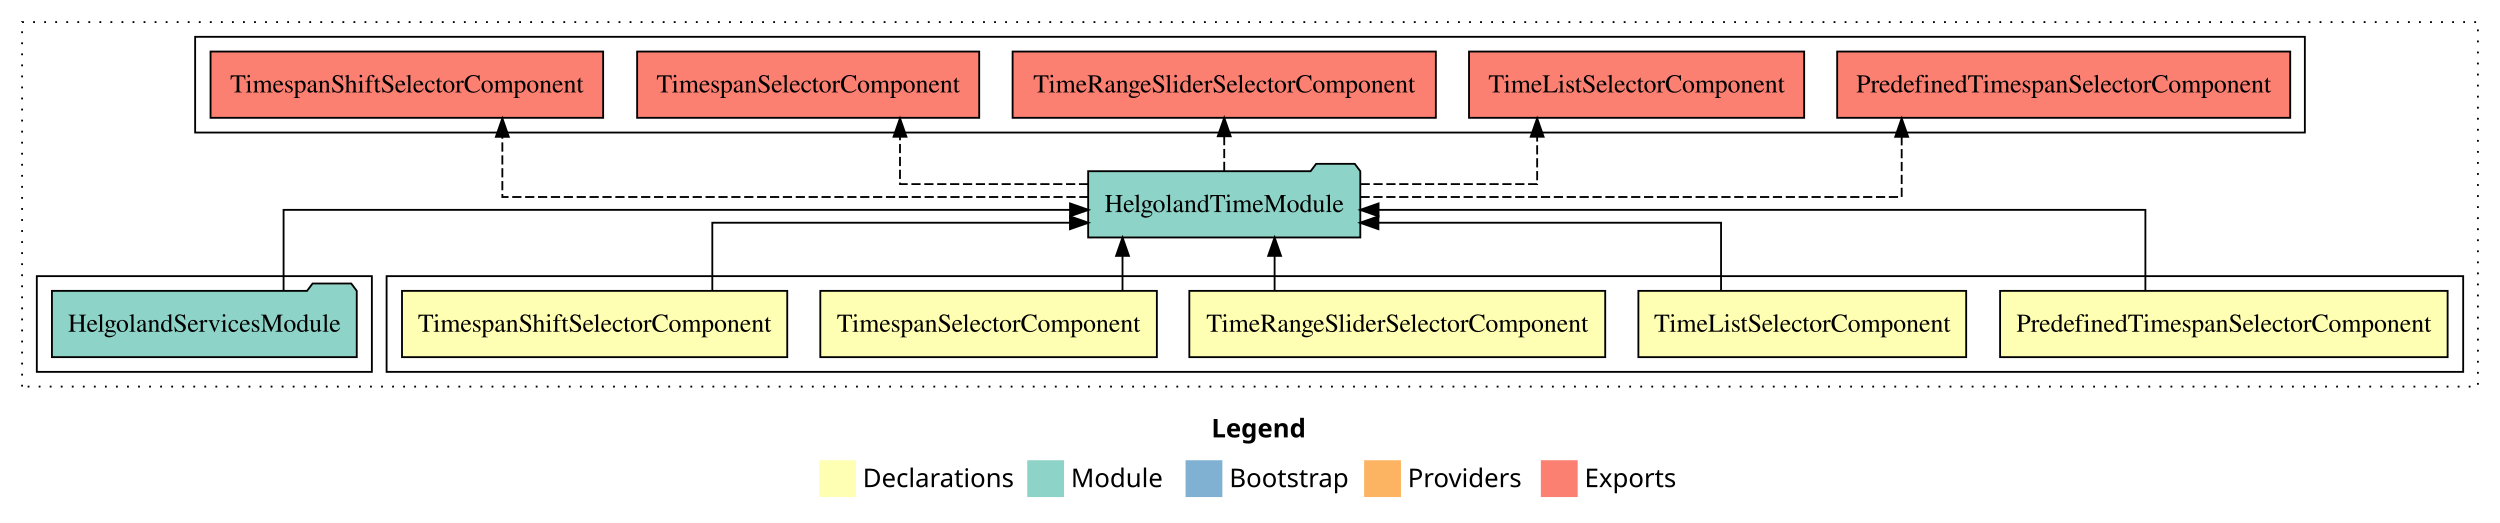
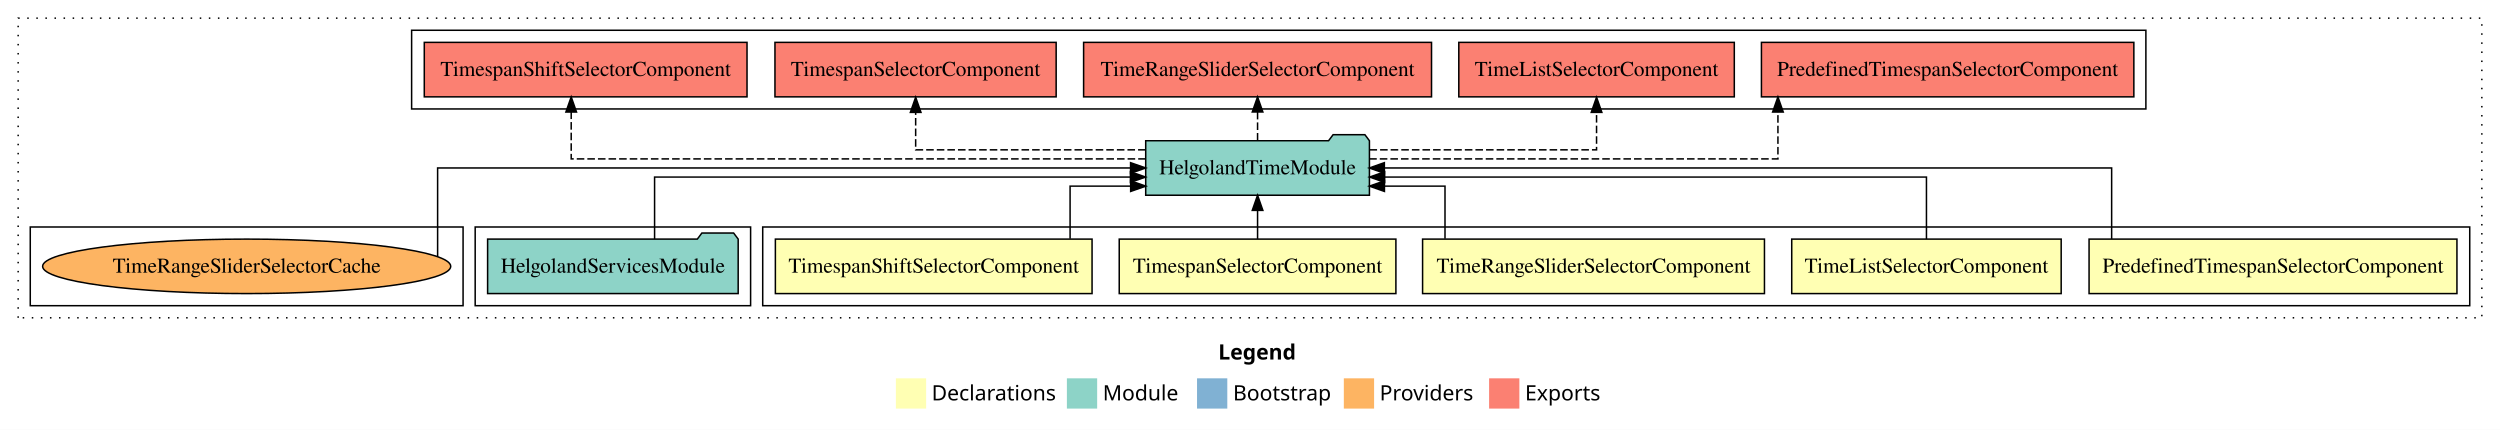
- <svg xmlns="http://www.w3.org/2000/svg" width="1358pt" height="284pt" viewBox="0.00 0.00 1358.00 284.00">
+ <svg xmlns="http://www.w3.org/2000/svg" width="1652pt" height="284pt" viewBox="0.00 0.00 1652.00 284.00">
  <g id="graph0" class="graph" transform="scale(1 1) rotate(0) translate(4 280)">
-     <polygon fill="#ffffff" stroke="transparent" points="-4,4 -4,-280 1354,-280 1354,4 -4,4" />
-     <text text-anchor="start" x="654.009" y="-42.4" font-family="sans-serif" font-weight="bold" font-size="14.00" fill="#000000">Legend</text>
-     <polygon fill="#ffffb3" stroke="transparent" points="441,-10 441,-30 461,-30 461,-10 441,-10" />
-     <text text-anchor="start" x="464.629" y="-15.4" font-family="sans-serif" font-size="14.00" fill="#000000">  Declarations</text>
-     <polygon fill="#8dd3c7" stroke="transparent" points="554,-10 554,-30 574,-30 574,-10 554,-10" />
-     <text text-anchor="start" x="577.725" y="-15.4" font-family="sans-serif" font-size="14.00" fill="#000000">  Module</text>
-     <polygon fill="#80b1d3" stroke="transparent" points="640,-10 640,-30 660,-30 660,-10 640,-10" />
-     <text text-anchor="start" x="663.781" y="-15.4" font-family="sans-serif" font-size="14.00" fill="#000000">  Bootstrap</text>
-     <polygon fill="#fdb462" stroke="transparent" points="737,-10 737,-30 757,-30 757,-10 737,-10" />
-     <text text-anchor="start" x="760.673" y="-15.4" font-family="sans-serif" font-size="14.00" fill="#000000">  Providers</text>
-     <polygon fill="#fb8072" stroke="transparent" points="833,-10 833,-30 853,-30 853,-10 833,-10" />
-     <text text-anchor="start" x="856.726" y="-15.4" font-family="sans-serif" font-size="14.00" fill="#000000">  Exports</text>
+     <polygon fill="#ffffff" stroke="transparent" points="-4,4 -4,-280 1648,-280 1648,4 -4,4" />
+     <text text-anchor="start" x="801.009" y="-42.4" font-family="sans-serif" font-weight="bold" font-size="14.00" fill="#000000">Legend</text>
+     <polygon fill="#ffffb3" stroke="transparent" points="588,-10 588,-30 608,-30 608,-10 588,-10" />
+     <text text-anchor="start" x="611.629" y="-15.4" font-family="sans-serif" font-size="14.00" fill="#000000">  Declarations</text>
+     <polygon fill="#8dd3c7" stroke="transparent" points="701,-10 701,-30 721,-30 721,-10 701,-10" />
+     <text text-anchor="start" x="724.725" y="-15.4" font-family="sans-serif" font-size="14.00" fill="#000000">  Module</text>
+     <polygon fill="#80b1d3" stroke="transparent" points="787,-10 787,-30 807,-30 807,-10 787,-10" />
+     <text text-anchor="start" x="810.781" y="-15.4" font-family="sans-serif" font-size="14.00" fill="#000000">  Bootstrap</text>
+     <polygon fill="#fdb462" stroke="transparent" points="884,-10 884,-30 904,-30 904,-10 884,-10" />
+     <text text-anchor="start" x="907.673" y="-15.4" font-family="sans-serif" font-size="14.00" fill="#000000">  Providers</text>
+     <polygon fill="#fb8072" stroke="transparent" points="980,-10 980,-30 1000,-30 1000,-10 980,-10" />
+     <text text-anchor="start" x="1003.726" y="-15.4" font-family="sans-serif" font-size="14.00" fill="#000000">  Exports</text>
    <g id="clust1" class="cluster">
-       <polygon fill="none" stroke="#000000" stroke-dasharray="1,5" points="8,-70 8,-268 1342,-268 1342,-70 8,-70" />
+       <polygon fill="none" stroke="#000000" stroke-dasharray="1,5" points="8,-70 8,-268 1636,-268 1636,-70 8,-70" />
    </g>
    <g id="clust2" class="cluster">
-       <polygon fill="none" stroke="#000000" points="206,-78 206,-130 1334,-130 1334,-78 206,-78" />
+       <polygon fill="none" stroke="#000000" points="500,-78 500,-130 1628,-130 1628,-78 500,-78" />
    </g>
    <g id="clust8" class="cluster">
-       <polygon fill="none" stroke="#000000" points="16,-78 16,-130 198,-130 198,-78 16,-78" />
+       <polygon fill="none" stroke="#000000" points="310,-78 310,-130 492,-130 492,-78 310,-78" />
    </g>
    <g id="clust9" class="cluster">
-       <polygon fill="none" stroke="#000000" points="102,-208 102,-260 1248,-260 1248,-208 102,-208" />
+       <polygon fill="none" stroke="#000000" points="268,-208 268,-260 1414,-260 1414,-208 268,-208" />
+     </g>
+     <g id="clust11" class="cluster">
+       <polygon fill="none" stroke="#000000" points="16,-78 16,-130 302,-130 302,-78 16,-78" />
    </g>
    <g id="node1" class="node">
-       <polygon fill="#ffffb3" stroke="#000000" points="1325.546,-122 1082.454,-122 1082.454,-86 1325.546,-86 1325.546,-122" />
-       <text text-anchor="middle" x="1204" y="-99.8" font-family="Times,serif" font-size="14.00" fill="#000000">PredefinedTimespanSelectorComponent</text>
+       <polygon fill="#ffffb3" stroke="#000000" points="1619.546,-122 1376.454,-122 1376.454,-86 1619.546,-86 1619.546,-122" />
+       <text text-anchor="middle" x="1498" y="-99.8" font-family="Times,serif" font-size="14.00" fill="#000000">PredefinedTimespanSelectorComponent</text>
    </g>
    <g id="node6" class="node">
-       <polygon fill="#8dd3c7" stroke="#000000" points="734.916,-187 731.916,-191 710.916,-191 707.916,-187 587.084,-187 587.084,-151 734.916,-151 734.916,-187" />
-       <text text-anchor="middle" x="661" y="-164.8" font-family="Times,serif" font-size="14.00" fill="#000000">HelgolandTimeModule</text>
+       <polygon fill="#8dd3c7" stroke="#000000" points="900.916,-187 897.916,-191 876.916,-191 873.916,-187 753.084,-187 753.084,-151 900.916,-151 900.916,-187" />
+       <text text-anchor="middle" x="827" y="-164.8" font-family="Times,serif" font-size="14.00" fill="#000000">HelgolandTimeModule</text>
    </g>
    <g id="edge1" class="edge">
-       <path fill="none" stroke="#000000" d="M1161.375,-122.267C1161.375,-140.555 1161.375,-166 1161.375,-166 1161.375,-166 744.832,-166 744.832,-166" />
-       <polygon fill="#000000" stroke="#000000" points="744.832,-162.5 734.832,-166 744.832,-169.5 744.832,-162.5" />
+       <path fill="none" stroke="#000000" d="M1391.375,-122.106C1391.375,-141.339 1391.375,-169 1391.375,-169 1391.375,-169 910.782,-169 910.782,-169" />
+       <polygon fill="#000000" stroke="#000000" points="910.782,-165.5 900.782,-169 910.782,-172.5 910.782,-165.5" />
    </g>
    <g id="node2" class="node">
-       <polygon fill="#ffffb3" stroke="#000000" points="1064.028,-122 885.972,-122 885.972,-86 1064.028,-86 1064.028,-122" />
-       <text text-anchor="middle" x="975" y="-99.8" font-family="Times,serif" font-size="14.00" fill="#000000">TimeListSelectorComponent</text>
+       <polygon fill="#ffffb3" stroke="#000000" points="1358.028,-122 1179.972,-122 1179.972,-86 1358.028,-86 1358.028,-122" />
+       <text text-anchor="middle" x="1269" y="-99.8" font-family="Times,serif" font-size="14.00" fill="#000000">TimeListSelectorComponent</text>
    </g>
    <g id="edge2" class="edge">
-       <path fill="none" stroke="#000000" d="M930.875,-122.009C930.875,-138.049 930.875,-159 930.875,-159 930.875,-159 744.745,-159 744.745,-159" />
-       <polygon fill="#000000" stroke="#000000" points="744.745,-155.5 734.745,-159 744.745,-162.5 744.745,-155.5" />
+       <path fill="none" stroke="#000000" d="M1269,-122.022C1269,-139.373 1269,-163 1269,-163 1269,-163 910.981,-163 910.981,-163" />
+       <polygon fill="#000000" stroke="#000000" points="910.981,-159.5 900.981,-163 910.981,-166.5 910.981,-159.5" />
    </g>
    <g id="node3" class="node">
-       <polygon fill="#ffffb3" stroke="#000000" points="867.954,-122 642.046,-122 642.046,-86 867.954,-86 867.954,-122" />
-       <text text-anchor="middle" x="755" y="-99.8" font-family="Times,serif" font-size="14.00" fill="#000000">TimeRangeSliderSelectorComponent</text>
+       <polygon fill="#ffffb3" stroke="#000000" points="1161.954,-122 936.046,-122 936.046,-86 1161.954,-86 1161.954,-122" />
+       <text text-anchor="middle" x="1049" y="-99.8" font-family="Times,serif" font-size="14.00" fill="#000000">TimeRangeSliderSelectorComponent</text>
    </g>
    <g id="edge3" class="edge">
-       <path fill="none" stroke="#000000" d="M688.365,-122.106C688.365,-122.106 688.365,-140.991 688.365,-140.991" />
-       <polygon fill="#000000" stroke="#000000" points="684.865,-140.991 688.365,-150.991 691.865,-140.991 684.865,-140.991" />
+       <path fill="none" stroke="#000000" d="M950.857,-122.24C950.857,-137.571 950.857,-157 950.857,-157 950.857,-157 910.836,-157 910.836,-157" />
+       <polygon fill="#000000" stroke="#000000" points="910.836,-153.5 900.836,-157 910.836,-160.5 910.836,-153.5" />
    </g>
    <g id="node4" class="node">
-       <polygon fill="#ffffb3" stroke="#000000" points="624.409,-122 441.591,-122 441.591,-86 624.409,-86 624.409,-122" />
-       <text text-anchor="middle" x="533" y="-99.8" font-family="Times,serif" font-size="14.00" fill="#000000">TimespanSelectorComponent</text>
+       <polygon fill="#ffffb3" stroke="#000000" points="918.409,-122 735.591,-122 735.591,-86 918.409,-86 918.409,-122" />
+       <text text-anchor="middle" x="827" y="-99.8" font-family="Times,serif" font-size="14.00" fill="#000000">TimespanSelectorComponent</text>
    </g>
    <g id="edge4" class="edge">
-       <path fill="none" stroke="#000000" d="M605.748,-122.106C605.748,-122.106 605.748,-140.991 605.748,-140.991" />
-       <polygon fill="#000000" stroke="#000000" points="602.248,-140.991 605.748,-150.991 609.248,-140.991 602.248,-140.991" />
+       <path fill="none" stroke="#000000" d="M827,-122.106C827,-122.106 827,-140.991 827,-140.991" />
+       <polygon fill="#000000" stroke="#000000" points="823.5,-140.991 827,-150.991 830.5,-140.991 823.5,-140.991" />
    </g>
    <g id="node5" class="node">
-       <polygon fill="#ffffb3" stroke="#000000" points="423.633,-122 214.367,-122 214.367,-86 423.633,-86 423.633,-122" />
-       <text text-anchor="middle" x="319" y="-99.8" font-family="Times,serif" font-size="14.00" fill="#000000">TimespanShiftSelectorComponent</text>
+       <polygon fill="#ffffb3" stroke="#000000" points="717.633,-122 508.367,-122 508.367,-86 717.633,-86 717.633,-122" />
+       <text text-anchor="middle" x="613" y="-99.8" font-family="Times,serif" font-size="14.00" fill="#000000">TimespanShiftSelectorComponent</text>
    </g>
    <g id="edge5" class="edge">
-       <path fill="none" stroke="#000000" d="M382.931,-122.009C382.931,-138.049 382.931,-159 382.931,-159 382.931,-159 577.213,-159 577.213,-159" />
-       <polygon fill="#000000" stroke="#000000" points="577.213,-162.5 587.213,-159 577.213,-155.5 577.213,-162.5" />
+       <path fill="none" stroke="#000000" d="M703.114,-122.24C703.114,-137.571 703.114,-157 703.114,-157 703.114,-157 743.146,-157 743.146,-157" />
+       <polygon fill="#000000" stroke="#000000" points="743.146,-160.5 753.146,-157 743.146,-153.5 743.146,-160.5" />
    </g>
    <g id="node8" class="node">
-       <polygon fill="#fb8072" stroke="#000000" points="1240.047,-252 993.953,-252 993.953,-216 1240.047,-216 1240.047,-252" />
-       <text text-anchor="middle" x="1117" y="-229.8" font-family="Times,serif" font-size="14.00" fill="#000000">PredefinedTimespanSelectorComponent </text>
+       <polygon fill="#fb8072" stroke="#000000" points="1406.047,-252 1159.953,-252 1159.953,-216 1406.047,-216 1406.047,-252" />
+       <text text-anchor="middle" x="1283" y="-229.8" font-family="Times,serif" font-size="14.00" fill="#000000">PredefinedTimespanSelectorComponent </text>
    </g>
    <g id="edge7" class="edge">
-       <path fill="none" stroke="#000000" stroke-dasharray="5,2" d="M735.027,-173C842.487,-173 1028.995,-173 1028.995,-173 1028.995,-173 1028.995,-205.698 1028.995,-205.698" />
-       <polygon fill="#000000" stroke="#000000" points="1025.495,-205.698 1028.995,-215.698 1032.495,-205.698 1025.495,-205.698" />
+       <path fill="none" stroke="#000000" stroke-dasharray="5,2" d="M900.766,-175C1001.802,-175 1170.857,-175 1170.857,-175 1170.857,-175 1170.857,-205.977 1170.857,-205.977" />
+       <polygon fill="#000000" stroke="#000000" points="1167.357,-205.977 1170.857,-215.977 1174.357,-205.977 1167.357,-205.977" />
    </g>
    <g id="node9" class="node">
-       <polygon fill="#fb8072" stroke="#000000" points="976.027,-252 793.973,-252 793.973,-216 976.027,-216 976.027,-252" />
-       <text text-anchor="middle" x="885" y="-229.8" font-family="Times,serif" font-size="14.00" fill="#000000">TimeListSelectorComponent </text>
+       <polygon fill="#fb8072" stroke="#000000" points="1142.027,-252 959.973,-252 959.973,-216 1142.027,-216 1142.027,-252" />
+       <text text-anchor="middle" x="1051" y="-229.8" font-family="Times,serif" font-size="14.00" fill="#000000">TimeListSelectorComponent </text>
    </g>
    <g id="edge8" class="edge">
-       <path fill="none" stroke="#000000" stroke-dasharray="5,2" d="M735.062,-180C780.869,-180 830.982,-180 830.982,-180 830.982,-180 830.982,-205.718 830.982,-205.718" />
-       <polygon fill="#000000" stroke="#000000" points="827.482,-205.718 830.982,-215.718 834.482,-205.718 827.482,-205.718" />
+       <path fill="none" stroke="#000000" stroke-dasharray="5,2" d="M900.967,-181C966.213,-181 1051,-181 1051,-181 1051,-181 1051,-205.76 1051,-205.76" />
+       <polygon fill="#000000" stroke="#000000" points="1047.5,-205.76 1051,-215.76 1054.5,-205.76 1047.5,-205.76" />
    </g>
    <g id="node10" class="node">
-       <polygon fill="#fb8072" stroke="#000000" points="775.954,-252 546.046,-252 546.046,-216 775.954,-216 775.954,-252" />
-       <text text-anchor="middle" x="661" y="-229.8" font-family="Times,serif" font-size="14.00" fill="#000000">TimeRangeSliderSelectorComponent </text>
+       <polygon fill="#fb8072" stroke="#000000" points="941.954,-252 712.046,-252 712.046,-216 941.954,-216 941.954,-252" />
+       <text text-anchor="middle" x="827" y="-229.8" font-family="Times,serif" font-size="14.00" fill="#000000">TimeRangeSliderSelectorComponent </text>
    </g>
    <g id="edge9" class="edge">
-       <path fill="none" stroke="#000000" stroke-dasharray="5,2" d="M661,-187.106C661,-187.106 661,-205.991 661,-205.991" />
-       <polygon fill="#000000" stroke="#000000" points="657.5,-205.991 661,-215.991 664.5,-205.991 657.5,-205.991" />
+       <path fill="none" stroke="#000000" stroke-dasharray="5,2" d="M827,-187.106C827,-187.106 827,-205.991 827,-205.991" />
+       <polygon fill="#000000" stroke="#000000" points="823.5,-205.991 827,-215.991 830.5,-205.991 823.5,-205.991" />
    </g>
    <g id="node11" class="node">
-       <polygon fill="#fb8072" stroke="#000000" points="527.908,-252 342.092,-252 342.092,-216 527.908,-216 527.908,-252" />
-       <text text-anchor="middle" x="435" y="-229.8" font-family="Times,serif" font-size="14.00" fill="#000000">TimespanSelectorComponent </text>
+       <polygon fill="#fb8072" stroke="#000000" points="693.908,-252 508.092,-252 508.092,-216 693.908,-216 693.908,-252" />
+       <text text-anchor="middle" x="601" y="-229.8" font-family="Times,serif" font-size="14.00" fill="#000000">TimespanSelectorComponent </text>
    </g>
    <g id="edge10" class="edge">
-       <path fill="none" stroke="#000000" stroke-dasharray="5,2" d="M587.073,-180C538.874,-180 484.875,-180 484.875,-180 484.875,-180 484.875,-205.718 484.875,-205.718" />
-       <polygon fill="#000000" stroke="#000000" points="481.375,-205.718 484.875,-215.718 488.375,-205.718 481.375,-205.718" />
+       <path fill="none" stroke="#000000" stroke-dasharray="5,2" d="M753.022,-181C687.131,-181 601.069,-181 601.069,-181 601.069,-181 601.069,-205.76 601.069,-205.76" />
+       <polygon fill="#000000" stroke="#000000" points="597.569,-205.76 601.069,-215.76 604.569,-205.76 597.569,-205.76" />
    </g>
    <g id="node12" class="node">
-       <polygon fill="#fb8072" stroke="#000000" points="323.633,-252 110.367,-252 110.367,-216 323.633,-216 323.633,-252" />
-       <text text-anchor="middle" x="217" y="-229.8" font-family="Times,serif" font-size="14.00" fill="#000000">TimespanShiftSelectorComponent </text>
+       <polygon fill="#fb8072" stroke="#000000" points="489.633,-252 276.367,-252 276.367,-216 489.633,-216 489.633,-252" />
+       <text text-anchor="middle" x="383" y="-229.8" font-family="Times,serif" font-size="14.00" fill="#000000">TimespanShiftSelectorComponent </text>
    </g>
    <g id="edge11" class="edge">
-       <path fill="none" stroke="#000000" stroke-dasharray="5,2" d="M587.244,-173C473.655,-173 268.875,-173 268.875,-173 268.875,-173 268.875,-205.698 268.875,-205.698" />
-       <polygon fill="#000000" stroke="#000000" points="265.375,-205.698 268.875,-215.698 272.375,-205.698 265.375,-205.698" />
+       <path fill="none" stroke="#000000" stroke-dasharray="5,2" d="M753.12,-175C624.602,-175 373.452,-175 373.452,-175 373.452,-175 373.452,-205.977 373.452,-205.977" />
+       <polygon fill="#000000" stroke="#000000" points="369.952,-205.977 373.452,-215.977 376.952,-205.977 369.952,-205.977" />
    </g>
    <g id="node7" class="node">
-       <polygon fill="#8dd3c7" stroke="#000000" points="189.789,-122 186.789,-126 165.789,-126 162.789,-122 24.211,-122 24.211,-86 189.789,-86 189.789,-122" />
-       <text text-anchor="middle" x="107" y="-99.8" font-family="Times,serif" font-size="14.00" fill="#000000">HelgolandServicesModule</text>
+       <polygon fill="#8dd3c7" stroke="#000000" points="483.789,-122 480.789,-126 459.789,-126 456.789,-122 318.211,-122 318.211,-86 483.789,-86 483.789,-122" />
+       <text text-anchor="middle" x="401" y="-99.8" font-family="Times,serif" font-size="14.00" fill="#000000">HelgolandServicesModule</text>
    </g>
    <g id="edge6" class="edge">
-       <path fill="none" stroke="#000000" d="M150.039,-122.267C150.039,-140.555 150.039,-166 150.039,-166 150.039,-166 577.248,-166 577.248,-166" />
-       <polygon fill="#000000" stroke="#000000" points="577.248,-169.5 587.248,-166 577.248,-162.5 577.248,-169.5" />
+       <path fill="none" stroke="#000000" d="M428.548,-122.022C428.548,-139.373 428.548,-163 428.548,-163 428.548,-163 742.988,-163 742.988,-163" />
+       <polygon fill="#000000" stroke="#000000" points="742.988,-166.5 752.988,-163 742.988,-159.5 742.988,-166.5" />
+     </g>
+     <g id="node13" class="node">
+       <ellipse fill="#fdb462" stroke="#000000" cx="159" cy="-104" rx="134.845" ry="18" />
+       <text text-anchor="middle" x="159" y="-99.8" font-family="Times,serif" font-size="14.00" fill="#000000">TimeRangeSliderSelectorCache</text>
+     </g>
+     <g id="edge12" class="edge">
+       <path fill="none" stroke="#000000" d="M285.178,-110.47C285.178,-126.911 285.178,-169 285.178,-169 285.178,-169 743.081,-169 743.081,-169" />
+       <polygon fill="#000000" stroke="#000000" points="743.081,-172.5 753.081,-169 743.081,-165.5 743.081,-172.5" />
    </g>
  </g>
</svg>
